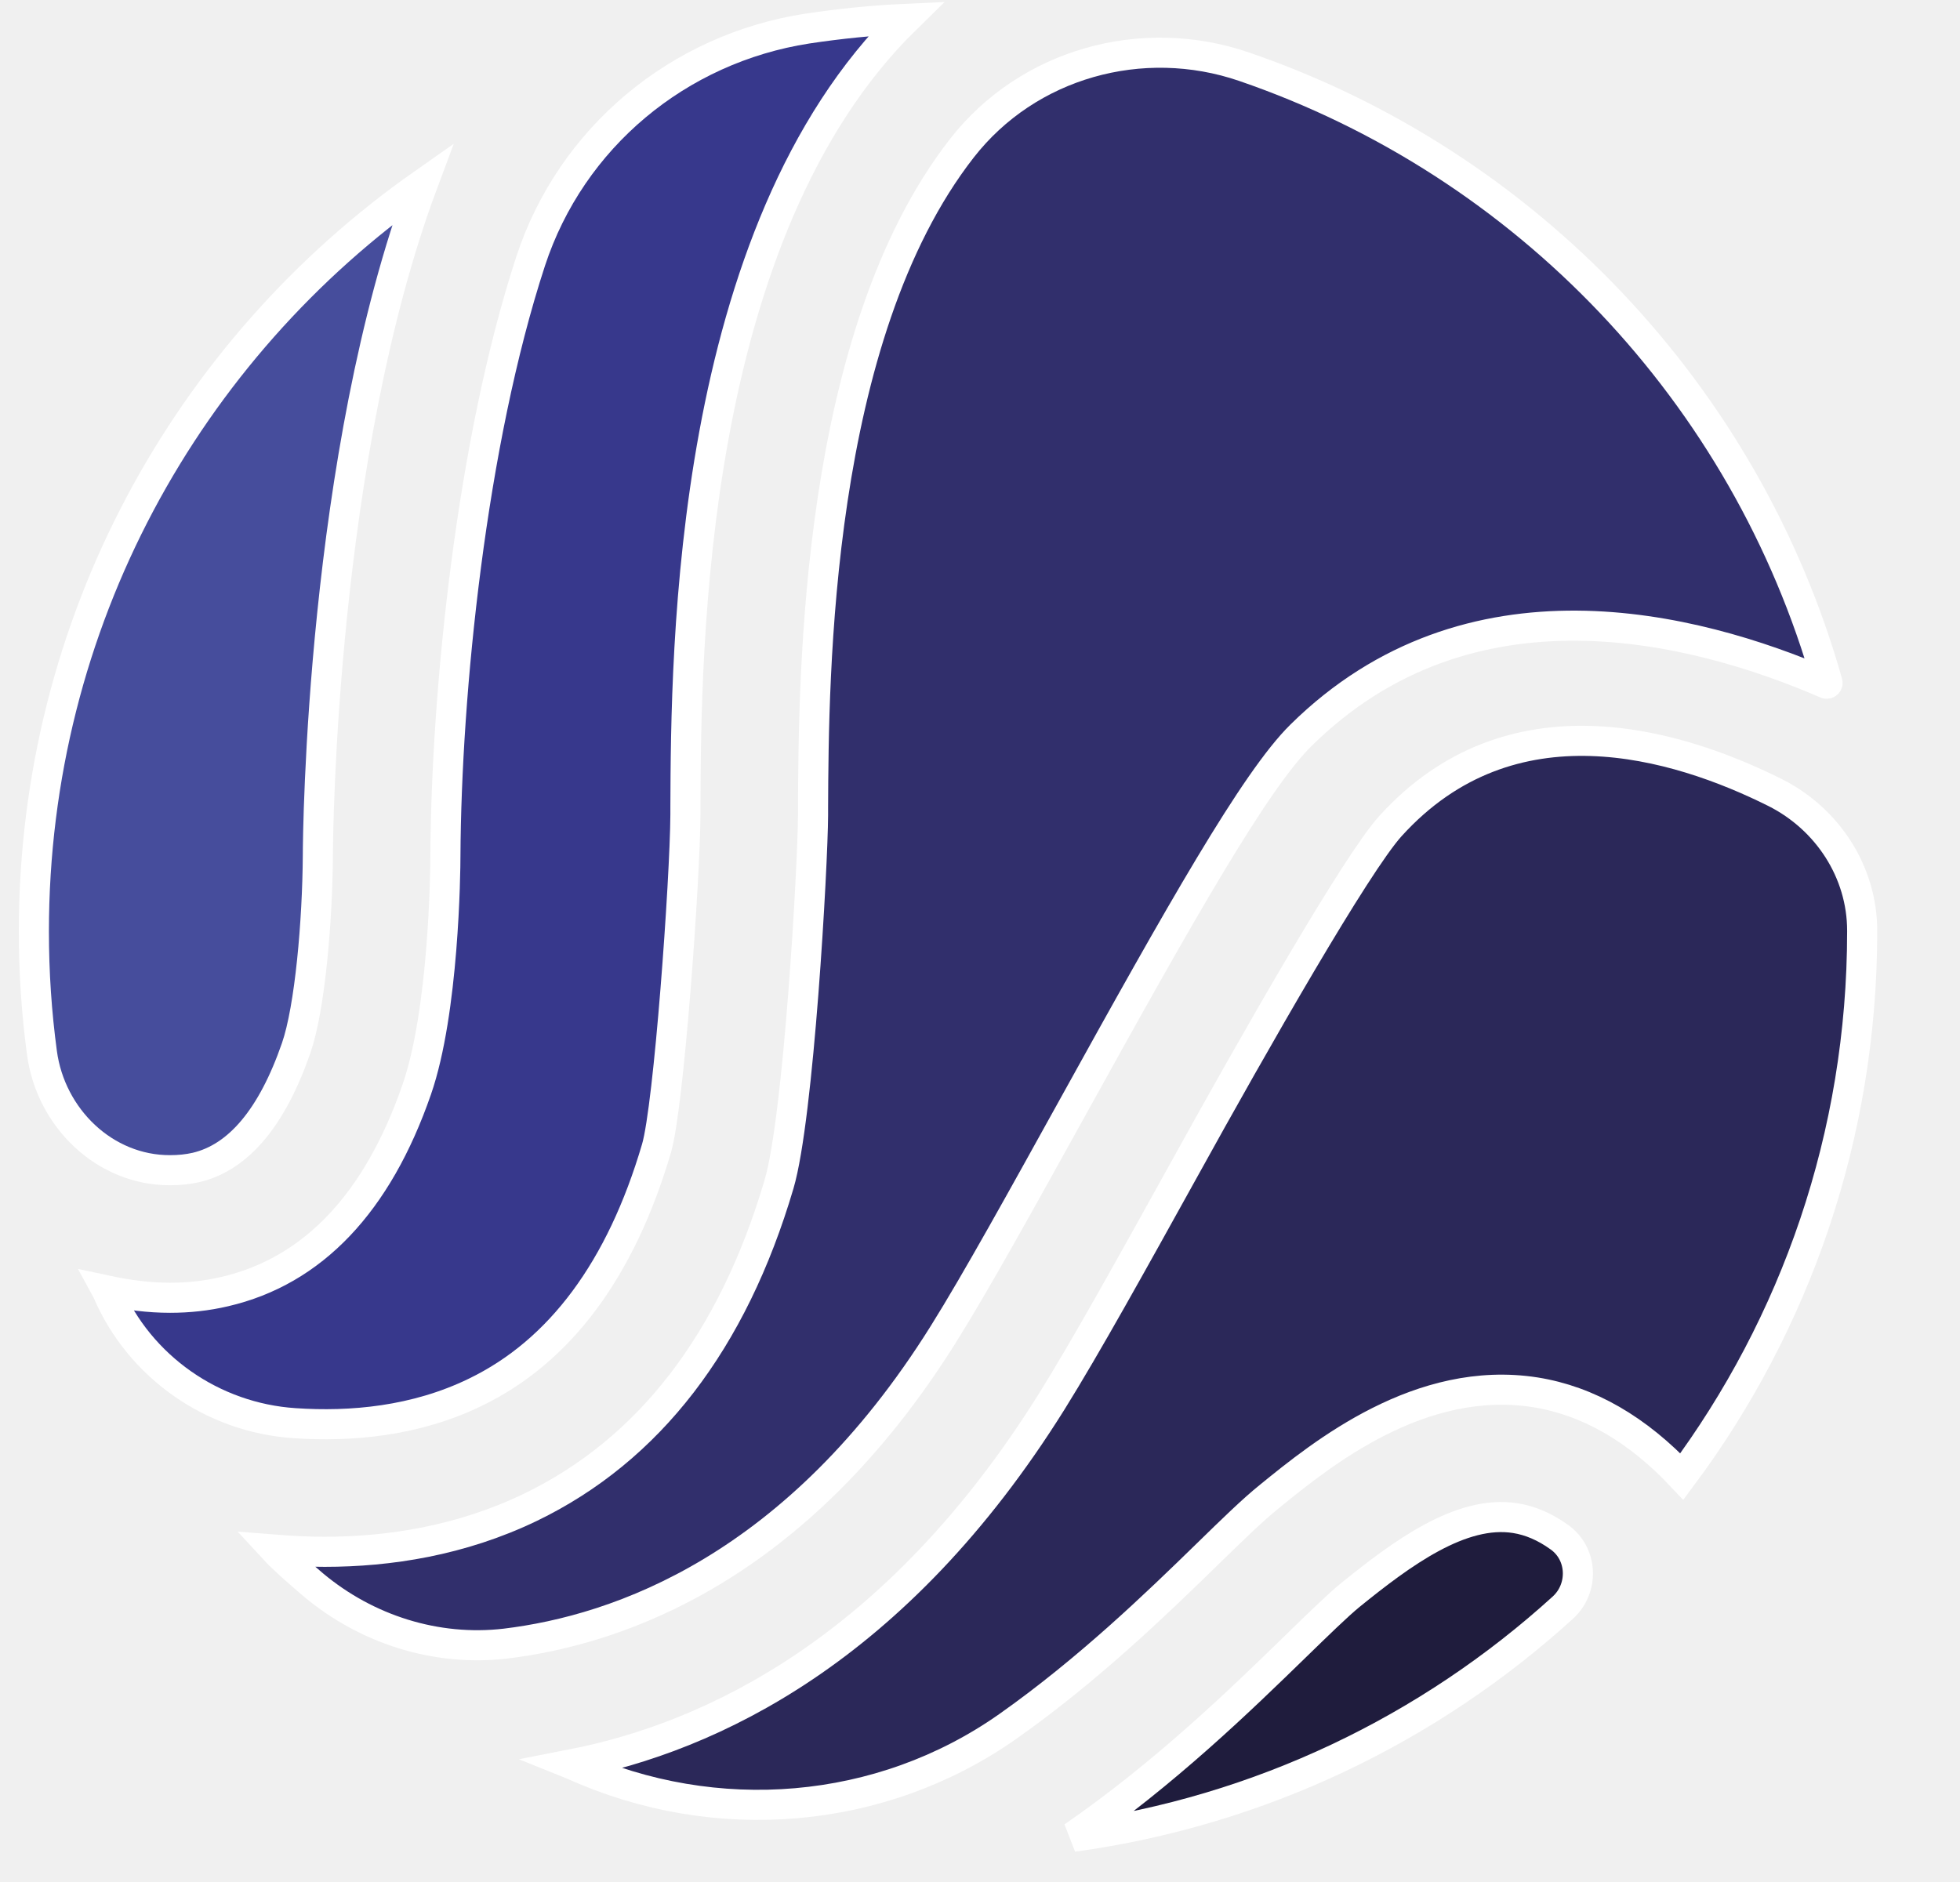
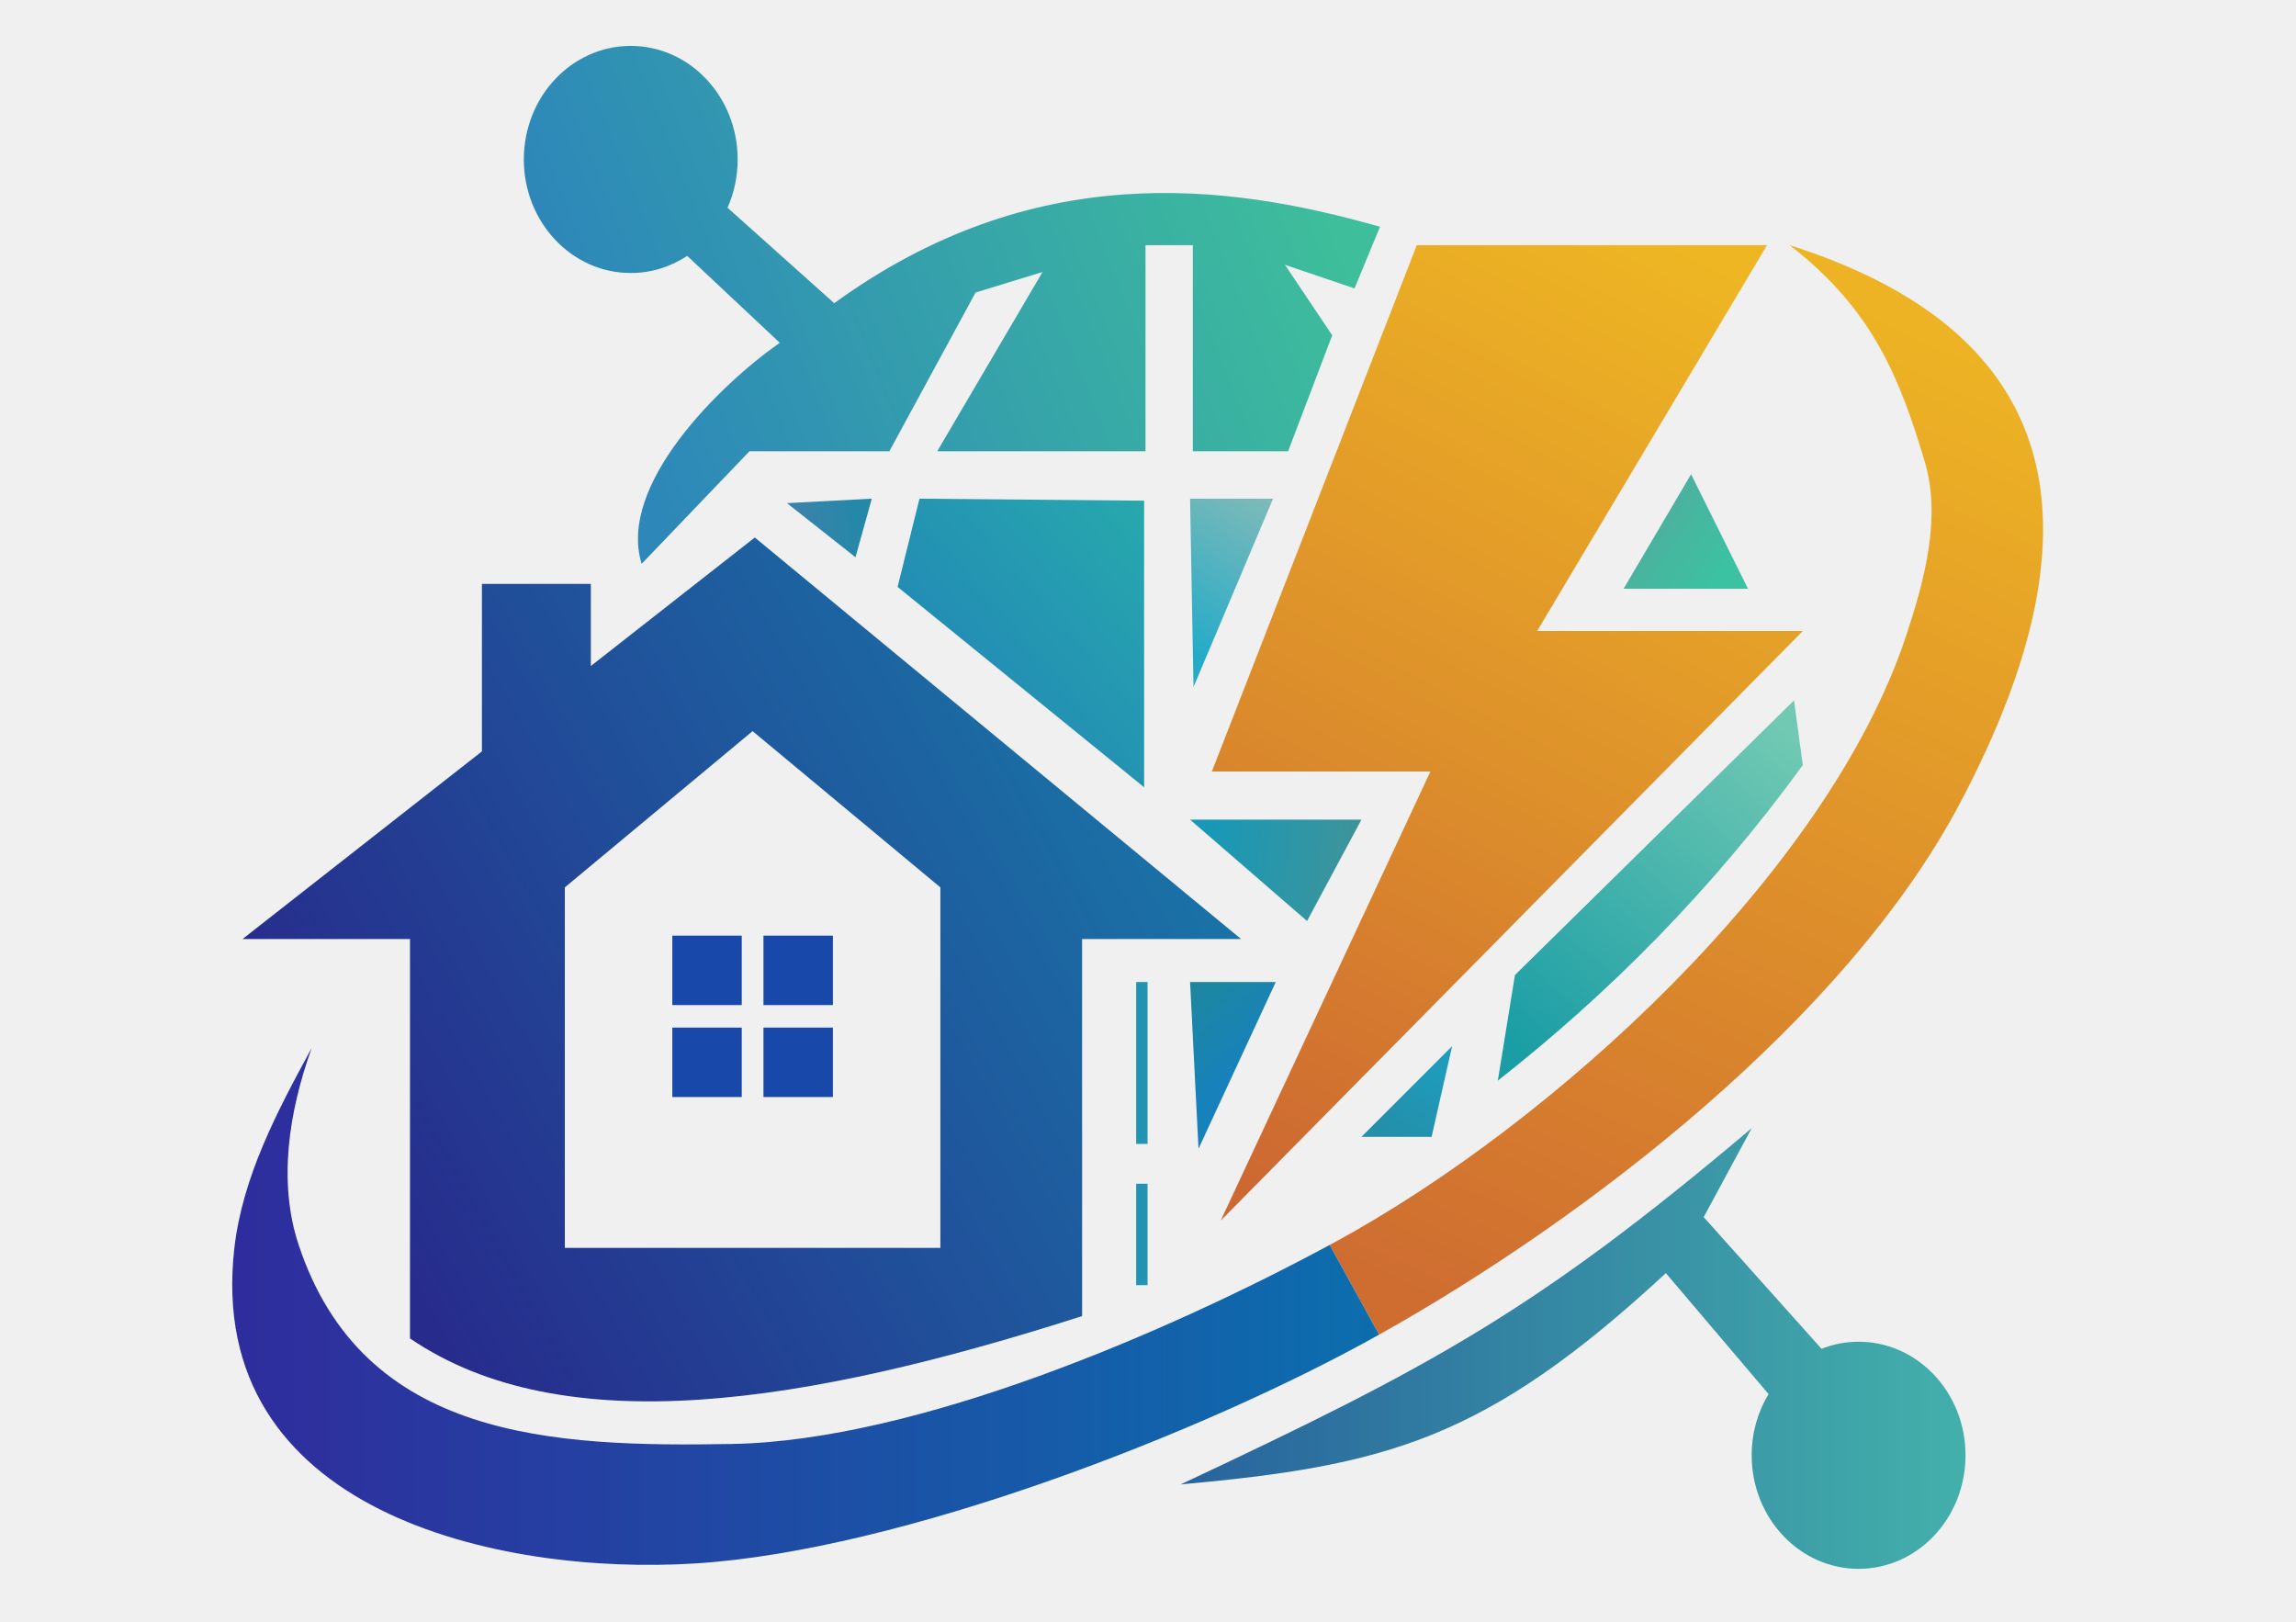
- <svg xmlns="http://www.w3.org/2000/svg" version="1.1" id="Layer_1" x="0px" y="0px" viewBox="-9 -5 520.93 500.28" style="enable-background:new 0 0 485.93 483.28;" xml:space="preserve">
-   <style type="text/css">
- 	.st0{fill:#464D9C;stroke:#FFFFFF;stroke-width:8;}
- 	.st1{fill:#37388C;stroke:#FFFFFF;stroke-width:8;}
- 	.st2{fill:#312F6C;stroke:#FFFFFF;stroke-width:8;}
- 	.st3{fill:#1F1C3D;stroke:#FFFFFF;stroke-width:8;}
- 	.st4{fill:#2B2859;stroke:#FFFFFF;stroke-width:8;}
- </style>
-   <g>
-     <g>
-       <path class="st0" d="M43.11,305.35c11.3-2.66,20.23-13.33,26.61-31.76c3.67-10.57,5.65-33.73,5.76-51.19    c0-5.54,0.9-106.17,27.86-178.49C40.85,87.81,0,160.41,0,242.63c0,10.96,0.73,21.7,2.15,32.26c2.32,17.29,16.67,31.25,34.07,31.19    C38.65,306.08,40.91,305.85,43.11,305.35z" />
-       <path class="st1" d="M117.41,365.07c22.49-10.91,38.65-32.72,48.08-64.81c3.28-11.13,7.57-71.19,7.68-88.65v-1.92    c0.17-41.81,0.62-152.9,58.59-209.68c-8.87,0.4-17.63,1.3-26.27,2.6c-34.18,5.31-62.66,28.93-73.45,61.81    c-15.82,48.37-22.43,114.76-22.66,158.1c0,4.18-0.4,41.36-7.63,62.15c-10.45,30.17-27.63,48.25-51.02,53.68    c-4.8,1.13-9.66,1.64-14.52,1.64c-5.65,0-11.24-0.73-16.78-1.92c0.06,0.11,0.06,0.17,0.11,0.28    c8.59,20.06,28.03,33.56,49.78,34.98C84.19,374.34,101.42,372.87,117.41,365.07z" />
-       <path class="st2" d="M241.78,349.59c8.7-13.9,21.02-36.22,34.07-59.78c28.87-52.21,48.71-87.3,60.91-99.33    c44.64-44.07,104.14-29.1,139.68-13.73c0.17,0.06,0.34-0.11,0.28-0.28c-21.7-76.73-80.12-138.04-155.1-163.75    c-27.07-9.27-57.41-0.85-74.98,21.7c-38.99,50.01-39.38,140.36-39.55,175.33v1.98c-0.06,13.22-3.79,80.29-9.04,98.09    c-12.32,41.76-34.52,70.63-66.11,85.89c-18.42,8.87-37.52,11.81-54.64,11.81c-4.58,0-8.98-0.23-13.28-0.57    c1.98,2.15,5.88,5.65,10.28,9.38c14.18,11.87,32.66,17.74,51.02,15.6C155.44,428.3,202.85,411.91,241.78,349.59z" />
-       <path class="st3" d="M393.77,398.58c-14.46-2.32-30.23,9.38-43.9,20.45c-3.39,2.77-8.53,7.8-14.52,13.62    c-14.63,14.24-34.69,33.73-59.16,50.63c49.78-6.84,94.76-28.7,130.18-60.91c5.65-5.14,5.31-14.35-0.96-18.76    C401.57,400.84,397.67,399.2,393.77,398.58z" />
-       <path class="st4" d="M360.55,214.6c-9.1,10.06-35.88,56.96-55.03,91.65c-13.28,23.96-25.82,46.62-34.98,61.31    c-41.3,66.11-90.58,89.22-127.59,96.45l0.57,0.23c37.57,16.95,81.59,13.45,115.32-10.28c21.47-15.14,39.61-32.72,52.83-45.6    c6.84-6.67,12.2-11.92,16.78-15.6c13.96-11.36,40-32.43,70.63-27.63c14.13,2.26,27.12,9.83,38.93,22.38    c30.12-40.46,47.92-90.58,47.92-144.88c0-0.06,0-0.17,0-0.23c0-15.6-9.21-29.72-23.17-36.73    C436.6,192.62,392.59,179.23,360.55,214.6z" />
+ <svg xmlns="http://www.w3.org/2000/svg" xmlns:xlink="http://www.w3.org/1999/xlink" xml:space="preserve" width="80mm" height="56.5mm" version="1.1" style="shape-rendering:geometricPrecision; text-rendering:geometricPrecision; image-rendering:optimizeQuality; fill-rule:evenodd; clip-rule:evenodd" viewBox="6645.58 1093.85 16579.33 13435.16">
+   <defs>
+     <style type="text/css">
+    
+     .fil9 {fill:none}
+     .fil2 {fill:#1848AA}
+     .fil0 {fill:#454D4F;fill-rule:nonzero}
+     .fil3 {fill:url(#id0)}
+     .fil15 {fill:url(#id1)}
+     .fil18 {fill:url(#id2)}
+     .fil17 {fill:url(#id3)}
+     .fil11 {fill:url(#id4)}
+     .fil5 {fill:url(#id5)}
+     .fil12 {fill:url(#id6)}
+     .fil10 {fill:url(#id7)}
+     .fil13 {fill:url(#id8)}
+     .fil4 {fill:url(#id9)}
+     .fil14 {fill:url(#id10)}
+     .fil8 {fill:url(#id11)}
+     .fil6 {fill:url(#id12)}
+     .fil16 {fill:url(#id13)}
+     .fil7 {fill:url(#id14)}
+     .fil1 {fill:url(#id15)}
+    
+   </style>
+     <linearGradient id="id0" gradientUnits="userSpaceOnUse" x1="15205.18" y1="12266.09" x2="21708.74" y2="12266.09">
+       <stop offset="0" style="stop-opacity:1; stop-color:#28639D" />
+       <stop offset="1" style="stop-opacity:1; stop-color:#43B0AB" />
+     </linearGradient>
+     <linearGradient id="id1" gradientUnits="userSpaceOnUse" x1="14837.36" y1="9900.36" x2="14931.65" y2="9900.36">
+       <stop offset="0" style="stop-opacity:1; stop-color:#2392B4" />
+       <stop offset="1" style="stop-opacity:1; stop-color:#2495B2" />
+     </linearGradient>
+     <linearGradient id="id2" gradientUnits="userSpaceOnUse" xlink:href="#id1" x1="14837.36" y1="11321.09" x2="14931.65" y2="11321.09">
+   </linearGradient>
+     <linearGradient id="id3" gradientUnits="userSpaceOnUse" x1="7347.65" y1="11917.53" x2="16849.99" y2="11917.53">
+       <stop offset="0" style="stop-opacity:1; stop-color:#2F2C9D" />
+       <stop offset="1" style="stop-opacity:1; stop-color:#0C6EAD" />
+     </linearGradient>
+     <linearGradient id="id4" gradientUnits="userSpaceOnUse" x1="17948.23" y1="9758.48" x2="20197.33" y2="7109.35">
+       <stop offset="0" style="stop-opacity:1; stop-color:#1A9DA5" />
+       <stop offset="1" style="stop-opacity:1; stop-color:#71C9B3" />
+     </linearGradient>
+     <linearGradient id="id5" gradientUnits="userSpaceOnUse" x1="12535.15" y1="5339" x2="12038.72" y2="5401.74">
+       <stop offset="0" style="stop-opacity:1; stop-color:#2488A8" />
+       <stop offset="1" style="stop-opacity:1; stop-color:#3B83AB" />
+     </linearGradient>
+     <linearGradient id="id6" gradientUnits="userSpaceOnUse" x1="19085.89" y1="5371.28" x2="19724.39" y2="5808.79">
+       <stop offset="0" style="stop-opacity:1; stop-color:#4EAF9E" />
+       <stop offset="1" style="stop-opacity:1; stop-color:#3BC2A2" />
+     </linearGradient>
+     <linearGradient id="id7" gradientUnits="userSpaceOnUse" x1="16994.35" y1="10512.46" x2="17405.41" y2="9980.05">
+       <stop offset="0" style="stop-opacity:1; stop-color:#238FAB" />
+       <stop offset="1" style="stop-opacity:1; stop-color:#1F9CBC" />
+     </linearGradient>
+     <linearGradient id="id8" gradientUnits="userSpaceOnUse" x1="10867.45" y1="5410.46" x2="16545.82" y2="3138.17">
+       <stop offset="0" style="stop-opacity:1; stop-color:#2D87B9" />
+       <stop offset="1" style="stop-opacity:1; stop-color:#3EBE9B" />
+     </linearGradient>
+     <linearGradient id="id9" gradientUnits="userSpaceOnUse" x1="15713.18" y1="10830.68" x2="19717.24" y2="3321.83">
+       <stop offset="0" style="stop-opacity:1; stop-color:#CD6832" />
+       <stop offset="0.459" style="stop-opacity:1; stop-color:#DD8F2B" />
+       <stop offset="1" style="stop-opacity:1; stop-color:#EEB623" />
+     </linearGradient>
+     <linearGradient id="id10" gradientUnits="userSpaceOnUse" x1="15287.65" y1="9304.8" x2="15770.4" y2="9890.98">
+       <stop offset="0" style="stop-opacity:1; stop-color:#1D87A1" />
+       <stop offset="1" style="stop-opacity:1; stop-color:#1781BB" />
+     </linearGradient>
+     <linearGradient id="id11" gradientUnits="userSpaceOnUse" x1="15373.04" y1="8159.02" x2="16703.69" y2="8304.42">
+       <stop offset="0" style="stop-opacity:1; stop-color:#1798B8" />
+       <stop offset="1" style="stop-opacity:1; stop-color:#3F9499" />
+     </linearGradient>
+     <linearGradient id="id12" gradientUnits="userSpaceOnUse" x1="13147.37" y1="6760.55" x2="14842.75" y2="5283.35">
+       <stop offset="0" style="stop-opacity:1; stop-color:#2289B6" />
+       <stop offset="1" style="stop-opacity:1; stop-color:#27A8AD" />
+     </linearGradient>
+     <linearGradient id="id13" gradientUnits="userSpaceOnUse" x1="17019.24" y1="11751.97" x2="20717.74" y2="3567.08">
+       <stop offset="0" style="stop-opacity:1; stop-color:#CF6D31" />
+       <stop offset="1" style="stop-opacity:1; stop-color:#EDB324" />
+     </linearGradient>
+     <linearGradient id="id14" gradientUnits="userSpaceOnUse" x1="15193.06" y1="6435.18" x2="15912.89" y2="5225.22">
+       <stop offset="0" style="stop-opacity:1; stop-color:#24ABC8" />
+       <stop offset="1" style="stop-opacity:1; stop-color:#7EBAB8" />
+     </linearGradient>
+     <linearGradient id="id15" gradientUnits="userSpaceOnUse" x1="8932.75" y1="12092.6" x2="15275.18" y2="8517.51">
+       <stop offset="0" style="stop-opacity:1; stop-color:#272B8C" />
+       <stop offset="1" style="stop-opacity:1; stop-color:#1A71A6" />
+     </linearGradient>
+   </defs>
+   <g id="Camada_x0020_1">
+     <g id="_1963418163952">
+       <g>
+         <path class="fil1" d="M7433.21 8873.46l1983.32 -1554.47 0 -1387.81 902.52 0 0 680.4 1358.45 -1064.69 4028.77 3326.57 -1316.9 0c0,1041.31 0,2082.57 0,3123.89 -2294.94,735.08 -4300.37,1049.43 -5568.83,185.05l0 -3308.94 -1387.33 0zm2670.21 2558.96l3111.59 0 0 -2986.67 -1555.8 -1294.56 -1555.79 1294.56 0 2986.67z" />
+         <g>
+           <rect class="fil2" x="10994.01" y="8845.45" width="575.28" height="575.22" />
+           <rect class="fil2" x="11749.2" y="8845.45" width="575.28" height="575.22" />
+           <rect class="fil2" x="10994.01" y="9607.3" width="575.28" height="575.22" />
+           <rect class="fil2" x="11749.2" y="9607.3" width="575.28" height="575.22" />
+         </g>
+         <path class="fil3" d="M20822.93 12209.9c489.23,0 885.81,421.22 885.81,940.79 0,519.51 -396.58,940.73 -885.81,940.73 -489.29,0 -885.87,-421.22 -885.87,-940.73 0,-186.81 51.29,-360.97 139.7,-507.34l-850.81 -1001.89c-1501.54,1390.96 -2328.12,1595.88 -4020.77,1750.79 2089.77,-981.85 2946.09,-1441.9 4731.88,-2951.55l-397.73 736.84 976.22 1090.61c95.74,-37.66 199.29,-58.25 307.38,-58.25z" />
+         <polygon class="fil4" points="17162.58,3124.78 20064.41,3124.78 18159.69,6321.46 20360.71,6321.46 15537.81,11206.37 17275.09,7485.58 15464.41,7485.58 " />
+         <polygon class="fil5" points="11943.58,5262.22 12511.78,5710.69 12646.76,5225.22 " />
+         <polygon class="fil6" points="13041.94,5225.22 12860.46,5956.31 14903.18,7616.26 14903.18,5242.05 " />
+         <polygon class="fil7" points="15312.24,6785.62 15283.9,5225.22 15971.39,5225.22 " />
+         <polygon class="fil8" points="15283.9,7884.52 16253.09,8724.31 16703.69,7884.52 " />
+         <polygon class="fil9" points="16099.89,11160.04 16276.22,10939.62 16486.66,10939.62 " />
+         <polygon class="fil10" points="16703.69,10512.46 17454.88,9761.27 17285.08,10512.46 " />
+         <path class="fil11" d="M17833.66 10046.97c47.29,-291.7 94.59,-583.4 141.88,-875.09 770.69,-758.46 1541.45,-1516.92 2312.14,-2275.38 24.34,178.76 48.68,357.58 73.03,536.34 -764.88,1049.61 -1616.96,1898.54 -2527.05,2614.13z" />
+         <polygon class="fil12" points="18876.06,5971.2 19434.81,5022.84 19906.42,5971.2 " />
+         <path class="fil13" d="M16095.89 4832.76c-263.12,0 -526.17,0 -789.28,0 0,-569.35 0,-1138.63 0,-1707.98 -130.68,0 -261.36,0 -392.04,0 0,569.35 0,1138.63 0,1707.98 -575.28,0 -1150.56,0 -1725.84,0 290.91,-495.17 581.82,-990.39 872.73,-1485.56 -184.94,56.74 -369.88,113.43 -554.81,170.17 -238.17,438.48 -476.39,876.9 -714.56,1315.39l-1159.04 0 -893.07 932.31c-202.92,-655.21 653.51,-1487.67 1144.2,-1831.5l-766.76 -719.77c-135.76,89.86 -296.06,141.82 -467.79,141.82 -489.23,0 -885.87,-421.22 -885.87,-940.73 0,-519.57 396.64,-940.8 885.87,-940.8 489.23,0 885.81,421.23 885.81,940.8 0,142.97 -30.04,278.55 -83.81,399.91l883.87 790.98c1642.03,-1190.95 3237.91,-999.96 4521.88,-633.05 -70.37,170.22 -140.73,340.5 -211.1,510.72 -192.14,-65.27 -384.23,-130.55 -576.37,-195.83 130.56,194.68 261.18,389.31 391.74,584 -121.9,320.4 -243.86,640.74 -365.76,961.14z" />
+         <polygon class="fil14" points="15283.9,9229.77 15353.78,10610.86 15993.79,9229.77 " />
+         <rect class="fil15" x="14837.33" y="9229.77" width="94.29" height="1341.19" />
+         <path class="fil16" d="M16440.51 11408.2l24.59 -13.2 18.65 -10.24c1798.14,-977.37 4084.6,-3055.33 4735.94,-5032.24 150.6,-457.01 289.22,-975.06 150.85,-1435.95 -202.5,-674.53 -424.38,-1257.56 -1119.86,-1791.79 2479.76,787.23 2505.01,2561.09 1408.16,4630.76 -941.28,1776.1 -3076.71,3425.7 -4803.16,4392.53l-5.69 3.21 -409.48 -743.08z" />
+         <path class="fil17" d="M8006.19 9776.34c-191.3,533.2 -279.53,1113.74 -108.15,1630.95 534.76,1614.05 2106.97,1675.58 3589.74,1649.6 1533.88,-26.89 3613.72,-927.84 4952.73,-1648.69l409.48 743.08 -5.09 2.84c-1442.62,806.42 -3952.29,1785.55 -5660.81,1892.67 -1626.77,101.98 -4069.28,-424.61 -3818.46,-2614.61 67.34,-587.94 356.01,-1135.42 640.56,-1655.84z" />
+         <rect class="fil18" x="14837.33" y="10901.04" width="94.29" height="840.09" />
+       </g>
    </g>
  </g>
</svg>
